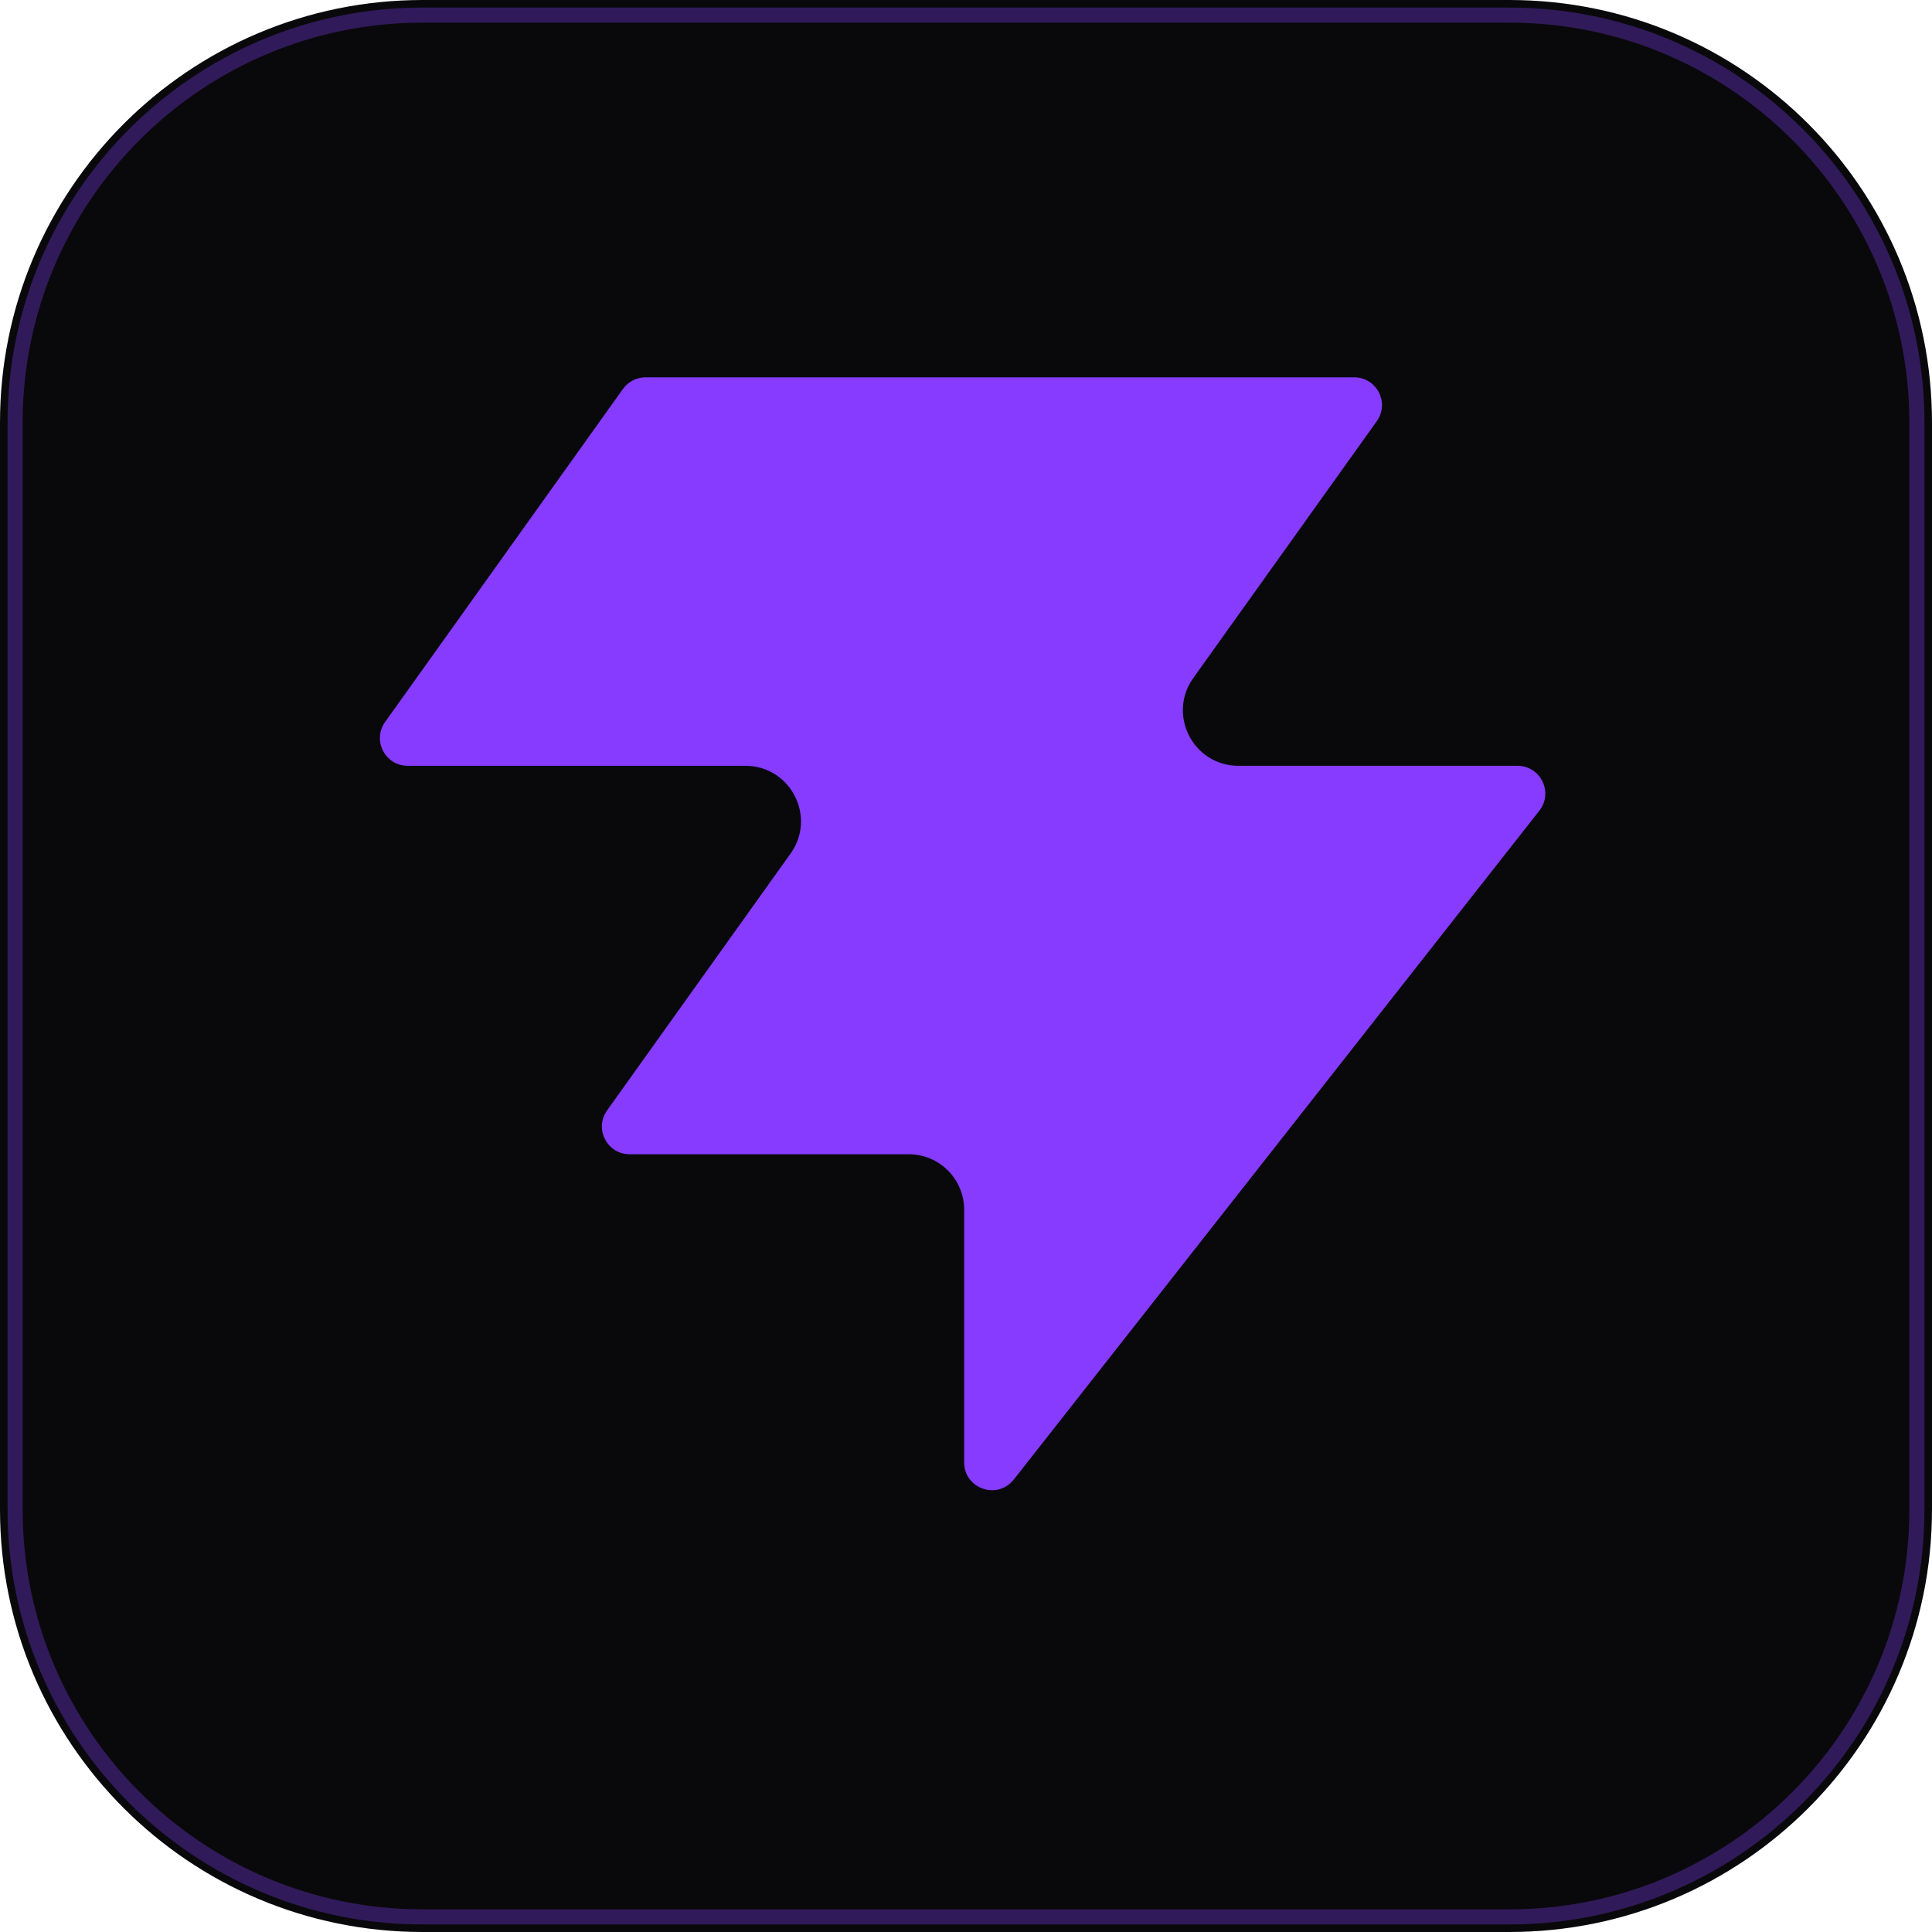
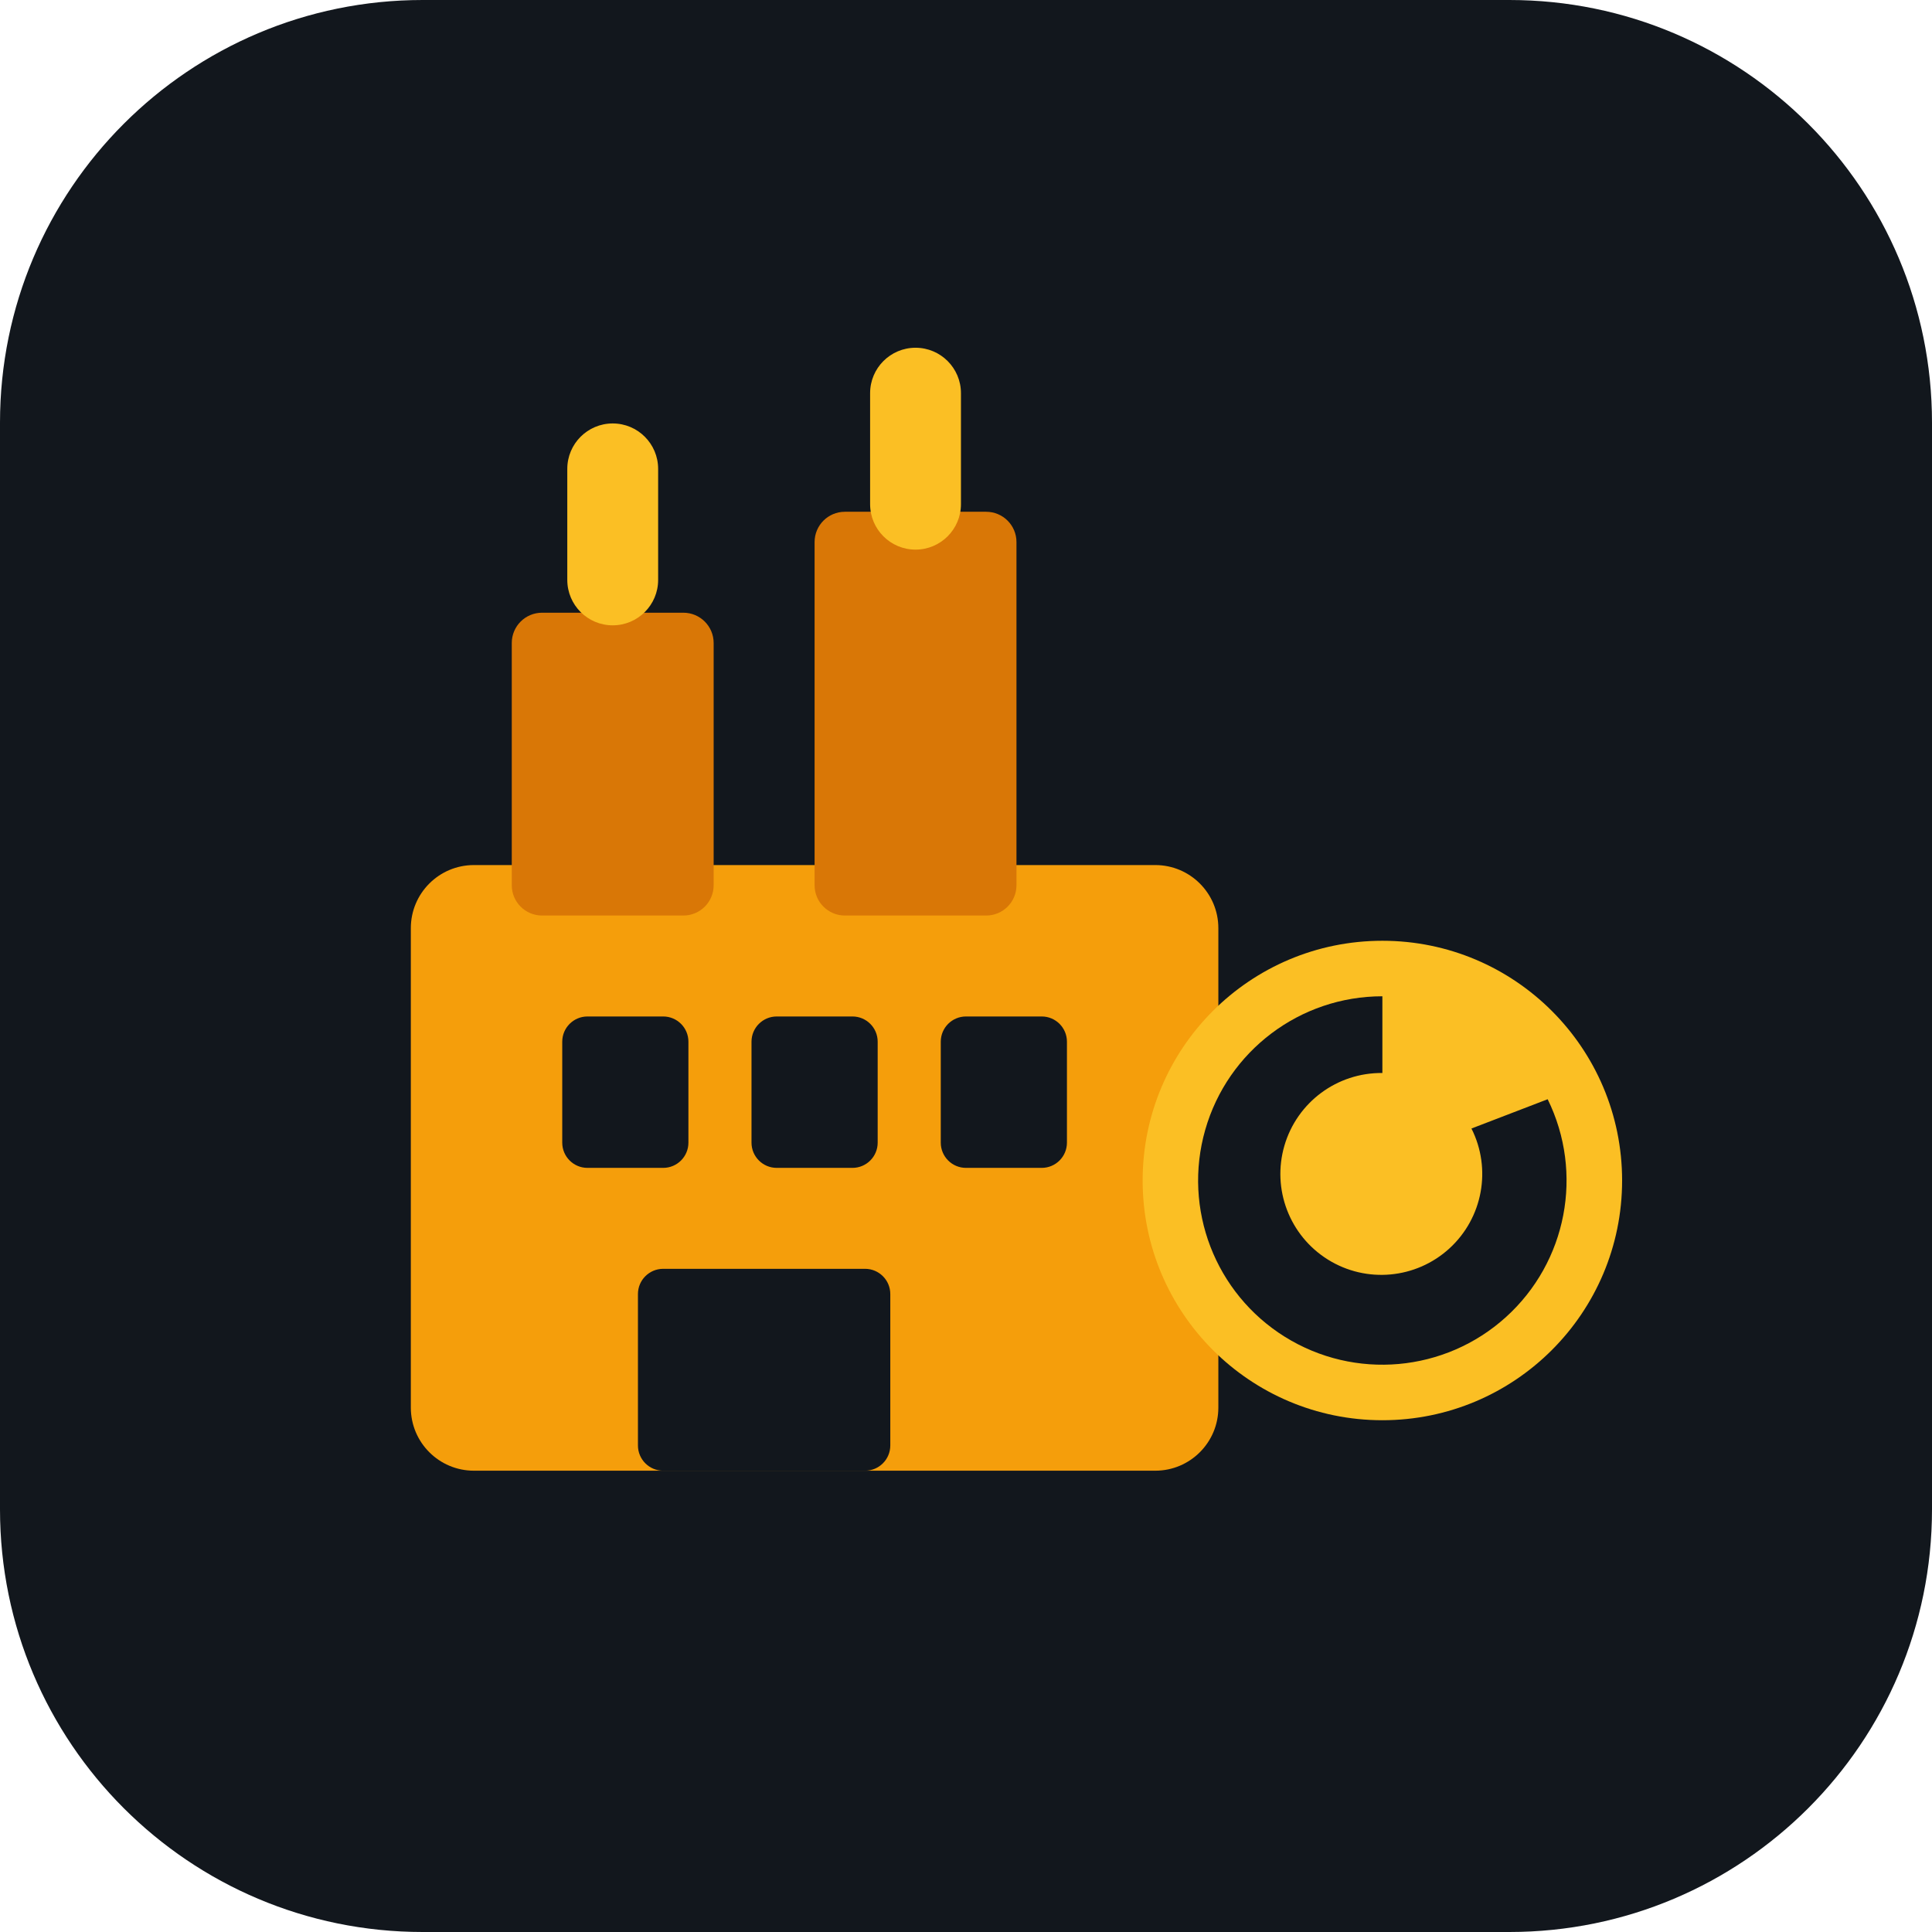
<svg xmlns="http://www.w3.org/2000/svg" width="512" height="512" viewBox="0 0 512 512" fill="none">
-   <rect width="512" height="512" rx="112" fill="#09090b" />
-   <rect x="4" y="4" width="504" height="504" rx="108" stroke="#7c3aed" stroke-width="4" stroke-opacity="0.35" />
-   <g transform="translate(100, 100) scale(6.5)">
-     <path fill="#863bff" d="M25.946 44.938c-.664.845-2.021.375-2.021-.698V33.937a2.26 2.26 0 0 0-2.262-2.262H10.287c-.92 0-1.456-1.04-.92-1.788l7.48-10.471c1.07-1.497 0-3.578-1.842-3.578H1.237c-.92 0-1.456-1.04-.92-1.788L10.013.474c.214-.297.556-.474.92-.474h28.894c.92 0 1.456 1.04.92 1.788l-7.48 10.471c-1.07 1.498 0 3.579 1.842 3.579h11.377c.943 0 1.473 1.088.89 1.83L25.947 44.94z" />
+   <rect width="512" height="512" rx="112" fill="#12171D" />
+   <g transform="translate(42 42) scale(6.6875)">
+     <rect x="10" y="28" width="32" height="24" rx="2.5" fill="#F59E0B" />
+     <rect x="14" y="18" width="8" height="12" rx="1.2" fill="#D97706" />
+     <rect x="26" y="14" width="8" height="16" rx="1.2" fill="#D97706" />
+     <rect x="16.2" y="10.5" width="3.6" height="8" rx="1.8" fill="#FBBF24" />
+     <rect x="28.2" y="7.5" width="3.6" height="8" rx="1.8" fill="#FBBF24" />
+     <rect x="16" y="34" width="5" height="6" rx="1" fill="#12171D" />
+     <rect x="23.5" y="34" width="5" height="6" rx="1" fill="#12171D" />
+     <rect x="31" y="34" width="5" height="6" rx="1" fill="#12171D" />
+     <rect x="19" y="44" width="10" height="8" rx="1" fill="#12171D" />
+     <circle cx="48.5" cy="40.5" r="9.5" fill="#FBBF24" />
+     <path fill="#12171D" d="M48.5 33.2a7.3 7.3 0 1 0 6.55 4.08l-3.02 1.16a4 4 0 1 1-3.53-2.2V33.2z" />
  </g>
</svg>
